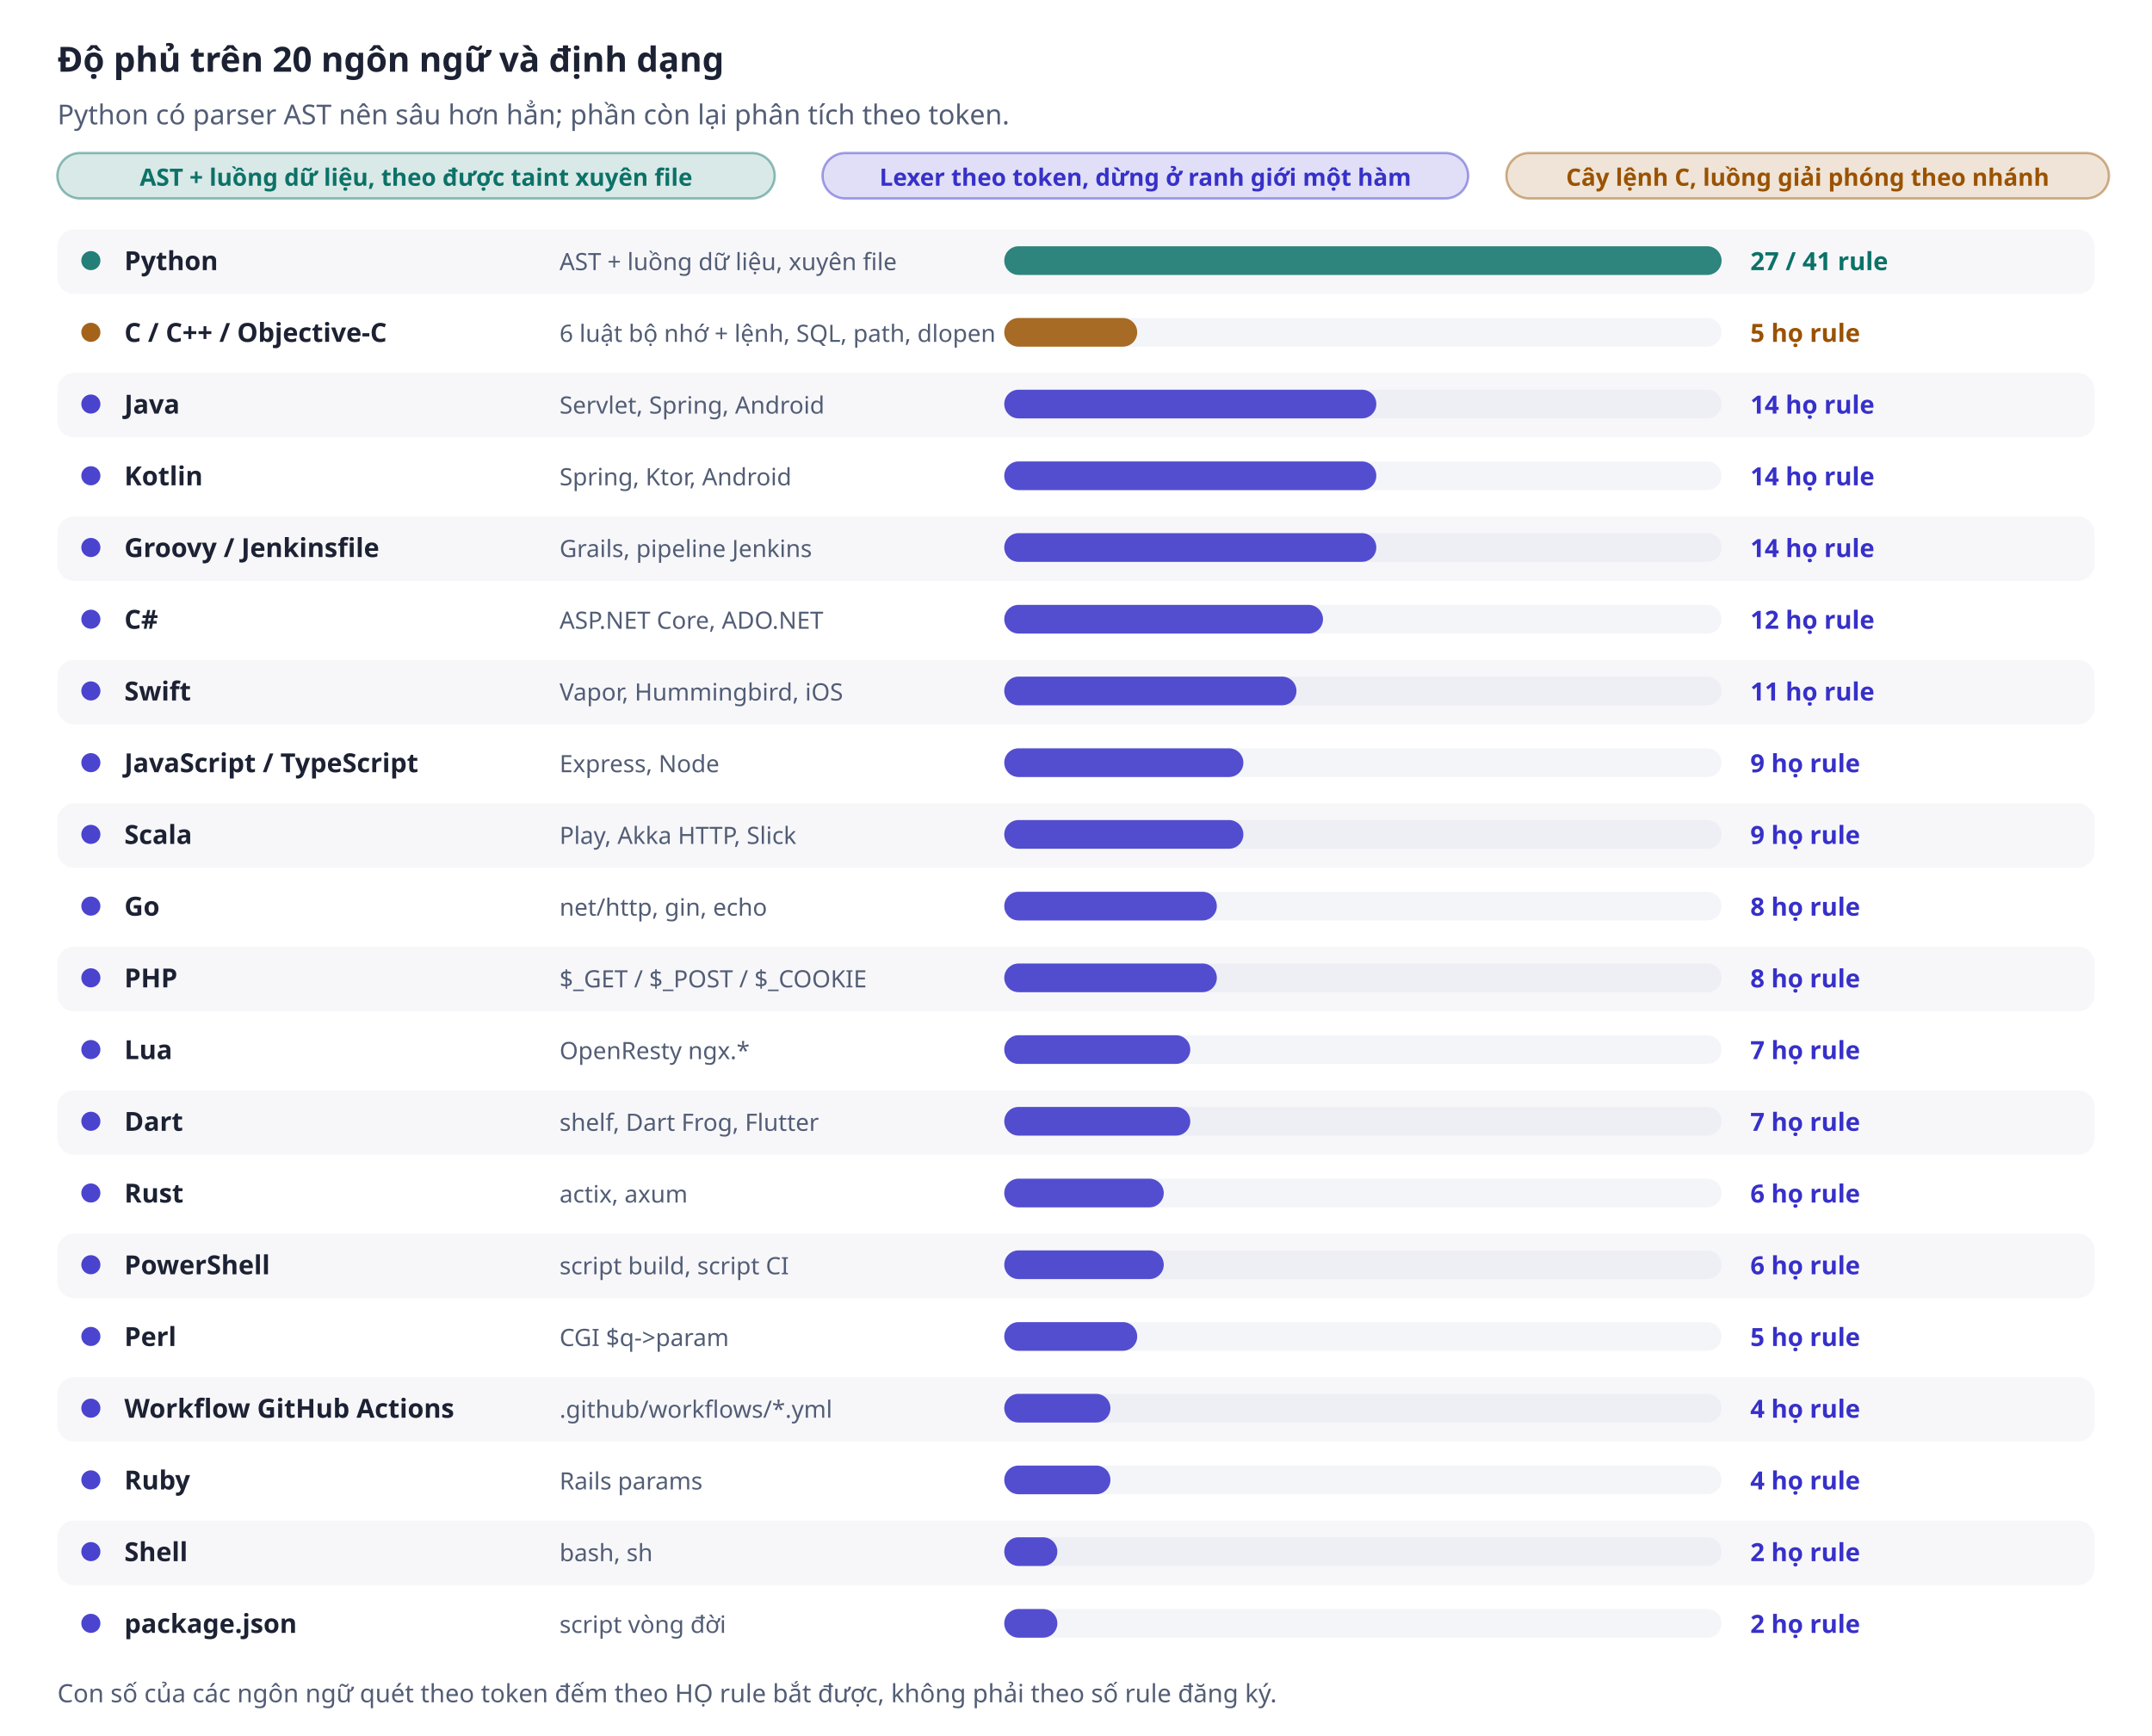
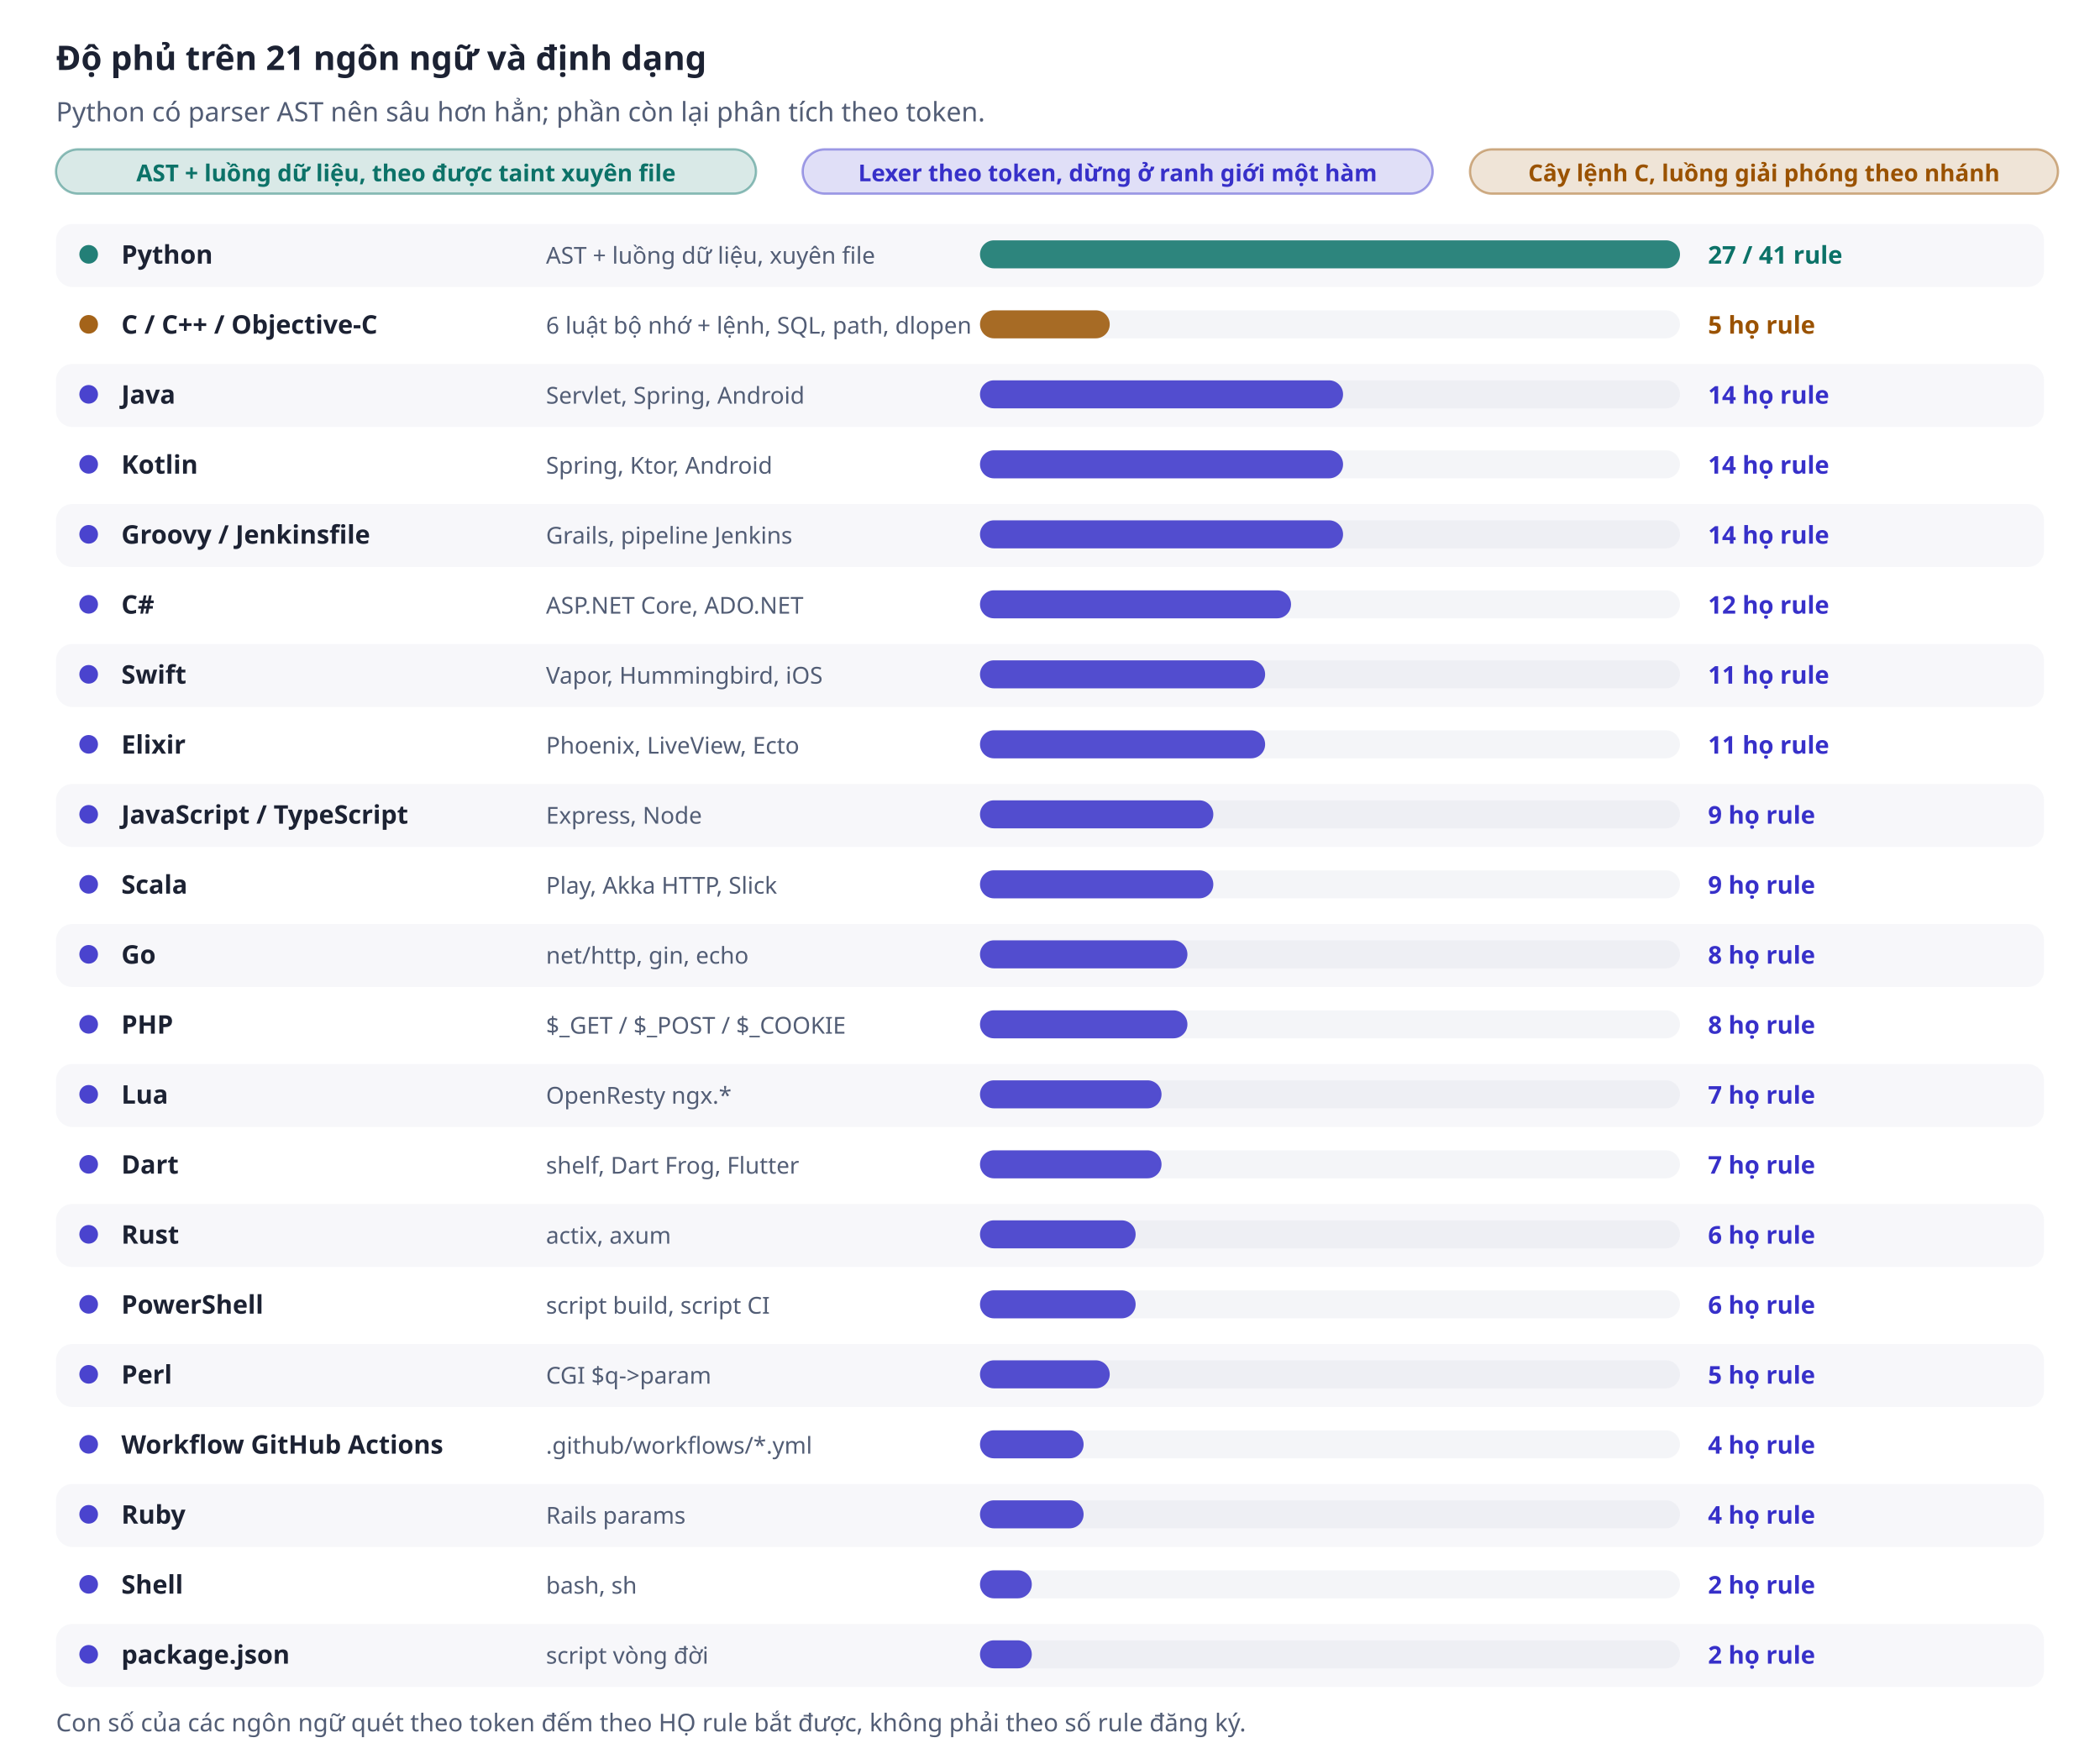
- <svg xmlns="http://www.w3.org/2000/svg" viewBox="0 0 900 726" width="900" height="726" role="img">
+ <svg xmlns="http://www.w3.org/2000/svg" viewBox="0 0 900 756" width="900" height="756" role="img">
  <defs>
    <marker id="alight" viewBox="0 0 10 10" refX="9" refY="5" markerWidth="6" markerHeight="6" orient="auto-start-reverse">
      <path d="M 0 0 L 10 5 L 0 10 z" fill="#525d75" opacity="0.75" />
    </marker>
  </defs>
-   <text x="24" y="30" font-family="Segoe UI, system-ui, -apple-system, sans-serif" font-size="14.5" fill="#1c2233" text-anchor="start" font-weight="700">Độ phủ trên 20 ngôn ngữ và định dạng</text>
+   <text x="24" y="30" font-family="Segoe UI, system-ui, -apple-system, sans-serif" font-size="14.5" fill="#1c2233" text-anchor="start" font-weight="700">Độ phủ trên 21 ngôn ngữ và định dạng</text>
  <text x="24" y="52" font-family="Segoe UI, system-ui, -apple-system, sans-serif" font-size="11.5" fill="#525d75" text-anchor="start" font-weight="400">Python có parser AST nên sâu hơn hẳn; phần còn lại phân tích theo token.</text>
  <rect x="24" y="64" width="300" height="19" rx="9.5" fill="#0c7268" opacity="0.16" />
  <rect x="24" y="64" width="300" height="19" rx="9.5" fill="none" stroke="#0c7268" stroke-width="1" opacity="0.45" />
  <text x="174" y="77.7" font-family="Segoe UI, system-ui, -apple-system, sans-serif" font-size="10" fill="#0c7268" text-anchor="middle" font-weight="700">AST + luồng dữ liệu, theo được taint xuyên file</text>
  <rect x="344" y="64" width="270" height="19" rx="9.5" fill="#3730c9" opacity="0.16" />
  <rect x="344" y="64" width="270" height="19" rx="9.5" fill="none" stroke="#3730c9" stroke-width="1" opacity="0.45" />
  <text x="479" y="77.7" font-family="Segoe UI, system-ui, -apple-system, sans-serif" font-size="10" fill="#3730c9" text-anchor="middle" font-weight="700">Lexer theo token, dừng ở ranh giới một hàm</text>
  <rect x="630" y="64" width="252" height="19" rx="9.5" fill="#9a5200" opacity="0.16" />
  <rect x="630" y="64" width="252" height="19" rx="9.5" fill="none" stroke="#9a5200" stroke-width="1" opacity="0.45" />
  <text x="756" y="77.7" font-family="Segoe UI, system-ui, -apple-system, sans-serif" font-size="10" fill="#9a5200" text-anchor="middle" font-weight="700">Cây lệnh C, luồng giải phóng theo nhánh</text>
  <rect x="24" y="96" width="852" height="27" rx="7" fill="#c9cfdd" opacity="0.16" />
  <circle cx="38" cy="109" r="4" fill="#0c7268" opacity="0.90" />
  <text x="52" y="113" font-family="Segoe UI, system-ui, -apple-system, sans-serif" font-size="11" fill="#1c2233" text-anchor="start" font-weight="700">Python</text>
  <text x="234" y="113" font-family="Segoe UI, system-ui, -apple-system, sans-serif" font-size="10" fill="#525d75" text-anchor="start" font-weight="400">AST + luồng dữ liệu, xuyên file</text>
  <rect x="420" y="103" width="300" height="12" rx="6.0" fill="#c9cfdd" opacity="0.20" />
  <rect x="420" y="103" width="300" height="12" rx="6" fill="#0c7268" opacity="0.85" />
  <text x="732" y="113" font-family="Segoe UI, system-ui, -apple-system, sans-serif" font-size="10.5" fill="#0c7268" text-anchor="start" font-weight="700">27 / 41 rule</text>
  <circle cx="38" cy="139" r="4" fill="#9a5200" opacity="0.90" />
  <text x="52" y="143" font-family="Segoe UI, system-ui, -apple-system, sans-serif" font-size="11" fill="#1c2233" text-anchor="start" font-weight="700">C / C++ / Objective-C</text>
  <text x="234" y="143" font-family="Segoe UI, system-ui, -apple-system, sans-serif" font-size="10" fill="#525d75" text-anchor="start" font-weight="400">6 luật bộ nhớ + lệnh, SQL, path, dlopen</text>
  <rect x="420" y="133" width="300" height="12" rx="6.0" fill="#c9cfdd" opacity="0.20" />
  <rect x="420" y="133" width="55.6" height="12" rx="6" fill="#9a5200" opacity="0.85" />
  <text x="732" y="143" font-family="Segoe UI, system-ui, -apple-system, sans-serif" font-size="10.5" fill="#9a5200" text-anchor="start" font-weight="700">5 họ rule</text>
  <rect x="24" y="156" width="852" height="27" rx="7" fill="#c9cfdd" opacity="0.16" />
  <circle cx="38" cy="169" r="4" fill="#3730c9" opacity="0.90" />
  <text x="52" y="173" font-family="Segoe UI, system-ui, -apple-system, sans-serif" font-size="11" fill="#1c2233" text-anchor="start" font-weight="700">Java</text>
  <text x="234" y="173" font-family="Segoe UI, system-ui, -apple-system, sans-serif" font-size="10" fill="#525d75" text-anchor="start" font-weight="400">Servlet, Spring, Android</text>
  <rect x="420" y="163" width="300" height="12" rx="6.0" fill="#c9cfdd" opacity="0.20" />
  <rect x="420" y="163" width="155.6" height="12" rx="6" fill="#3730c9" opacity="0.85" />
  <text x="732" y="173" font-family="Segoe UI, system-ui, -apple-system, sans-serif" font-size="10.5" fill="#3730c9" text-anchor="start" font-weight="700">14 họ rule</text>
  <circle cx="38" cy="199" r="4" fill="#3730c9" opacity="0.90" />
  <text x="52" y="203" font-family="Segoe UI, system-ui, -apple-system, sans-serif" font-size="11" fill="#1c2233" text-anchor="start" font-weight="700">Kotlin</text>
  <text x="234" y="203" font-family="Segoe UI, system-ui, -apple-system, sans-serif" font-size="10" fill="#525d75" text-anchor="start" font-weight="400">Spring, Ktor, Android</text>
  <rect x="420" y="193" width="300" height="12" rx="6.0" fill="#c9cfdd" opacity="0.20" />
  <rect x="420" y="193" width="155.6" height="12" rx="6" fill="#3730c9" opacity="0.85" />
  <text x="732" y="203" font-family="Segoe UI, system-ui, -apple-system, sans-serif" font-size="10.5" fill="#3730c9" text-anchor="start" font-weight="700">14 họ rule</text>
  <rect x="24" y="216" width="852" height="27" rx="7" fill="#c9cfdd" opacity="0.16" />
  <circle cx="38" cy="229" r="4" fill="#3730c9" opacity="0.90" />
  <text x="52" y="233" font-family="Segoe UI, system-ui, -apple-system, sans-serif" font-size="11" fill="#1c2233" text-anchor="start" font-weight="700">Groovy / Jenkinsfile</text>
  <text x="234" y="233" font-family="Segoe UI, system-ui, -apple-system, sans-serif" font-size="10" fill="#525d75" text-anchor="start" font-weight="400">Grails, pipeline Jenkins</text>
  <rect x="420" y="223" width="300" height="12" rx="6.0" fill="#c9cfdd" opacity="0.20" />
  <rect x="420" y="223" width="155.6" height="12" rx="6" fill="#3730c9" opacity="0.85" />
  <text x="732" y="233" font-family="Segoe UI, system-ui, -apple-system, sans-serif" font-size="10.5" fill="#3730c9" text-anchor="start" font-weight="700">14 họ rule</text>
  <circle cx="38" cy="259" r="4" fill="#3730c9" opacity="0.90" />
  <text x="52" y="263" font-family="Segoe UI, system-ui, -apple-system, sans-serif" font-size="11" fill="#1c2233" text-anchor="start" font-weight="700">C#</text>
  <text x="234" y="263" font-family="Segoe UI, system-ui, -apple-system, sans-serif" font-size="10" fill="#525d75" text-anchor="start" font-weight="400">ASP.NET Core, ADO.NET</text>
  <rect x="420" y="253" width="300" height="12" rx="6.0" fill="#c9cfdd" opacity="0.20" />
  <rect x="420" y="253" width="133.3" height="12" rx="6" fill="#3730c9" opacity="0.85" />
  <text x="732" y="263" font-family="Segoe UI, system-ui, -apple-system, sans-serif" font-size="10.5" fill="#3730c9" text-anchor="start" font-weight="700">12 họ rule</text>
  <rect x="24" y="276" width="852" height="27" rx="7" fill="#c9cfdd" opacity="0.16" />
  <circle cx="38" cy="289" r="4" fill="#3730c9" opacity="0.90" />
  <text x="52" y="293" font-family="Segoe UI, system-ui, -apple-system, sans-serif" font-size="11" fill="#1c2233" text-anchor="start" font-weight="700">Swift</text>
  <text x="234" y="293" font-family="Segoe UI, system-ui, -apple-system, sans-serif" font-size="10" fill="#525d75" text-anchor="start" font-weight="400">Vapor, Hummingbird, iOS</text>
  <rect x="420" y="283" width="300" height="12" rx="6.0" fill="#c9cfdd" opacity="0.20" />
  <rect x="420" y="283" width="122.2" height="12" rx="6" fill="#3730c9" opacity="0.85" />
  <text x="732" y="293" font-family="Segoe UI, system-ui, -apple-system, sans-serif" font-size="10.5" fill="#3730c9" text-anchor="start" font-weight="700">11 họ rule</text>
  <circle cx="38" cy="319" r="4" fill="#3730c9" opacity="0.90" />
-   <text x="52" y="323" font-family="Segoe UI, system-ui, -apple-system, sans-serif" font-size="11" fill="#1c2233" text-anchor="start" font-weight="700">JavaScript / TypeScript</text>
-   <text x="234" y="323" font-family="Segoe UI, system-ui, -apple-system, sans-serif" font-size="10" fill="#525d75" text-anchor="start" font-weight="400">Express, Node</text>
+   <text x="52" y="323" font-family="Segoe UI, system-ui, -apple-system, sans-serif" font-size="11" fill="#1c2233" text-anchor="start" font-weight="700">Elixir</text>
+   <text x="234" y="323" font-family="Segoe UI, system-ui, -apple-system, sans-serif" font-size="10" fill="#525d75" text-anchor="start" font-weight="400">Phoenix, LiveView, Ecto</text>
  <rect x="420" y="313" width="300" height="12" rx="6.0" fill="#c9cfdd" opacity="0.20" />
-   <rect x="420" y="313" width="100" height="12" rx="6" fill="#3730c9" opacity="0.85" />
-   <text x="732" y="323" font-family="Segoe UI, system-ui, -apple-system, sans-serif" font-size="10.5" fill="#3730c9" text-anchor="start" font-weight="700">9 họ rule</text>
+   <rect x="420" y="313" width="122.2" height="12" rx="6" fill="#3730c9" opacity="0.85" />
+   <text x="732" y="323" font-family="Segoe UI, system-ui, -apple-system, sans-serif" font-size="10.5" fill="#3730c9" text-anchor="start" font-weight="700">11 họ rule</text>
  <rect x="24" y="336" width="852" height="27" rx="7" fill="#c9cfdd" opacity="0.16" />
  <circle cx="38" cy="349" r="4" fill="#3730c9" opacity="0.90" />
-   <text x="52" y="353" font-family="Segoe UI, system-ui, -apple-system, sans-serif" font-size="11" fill="#1c2233" text-anchor="start" font-weight="700">Scala</text>
-   <text x="234" y="353" font-family="Segoe UI, system-ui, -apple-system, sans-serif" font-size="10" fill="#525d75" text-anchor="start" font-weight="400">Play, Akka HTTP, Slick</text>
+   <text x="52" y="353" font-family="Segoe UI, system-ui, -apple-system, sans-serif" font-size="11" fill="#1c2233" text-anchor="start" font-weight="700">JavaScript / TypeScript</text>
+   <text x="234" y="353" font-family="Segoe UI, system-ui, -apple-system, sans-serif" font-size="10" fill="#525d75" text-anchor="start" font-weight="400">Express, Node</text>
  <rect x="420" y="343" width="300" height="12" rx="6.0" fill="#c9cfdd" opacity="0.20" />
  <rect x="420" y="343" width="100" height="12" rx="6" fill="#3730c9" opacity="0.85" />
  <text x="732" y="353" font-family="Segoe UI, system-ui, -apple-system, sans-serif" font-size="10.5" fill="#3730c9" text-anchor="start" font-weight="700">9 họ rule</text>
  <circle cx="38" cy="379" r="4" fill="#3730c9" opacity="0.90" />
-   <text x="52" y="383" font-family="Segoe UI, system-ui, -apple-system, sans-serif" font-size="11" fill="#1c2233" text-anchor="start" font-weight="700">Go</text>
-   <text x="234" y="383" font-family="Segoe UI, system-ui, -apple-system, sans-serif" font-size="10" fill="#525d75" text-anchor="start" font-weight="400">net/http, gin, echo</text>
+   <text x="52" y="383" font-family="Segoe UI, system-ui, -apple-system, sans-serif" font-size="11" fill="#1c2233" text-anchor="start" font-weight="700">Scala</text>
+   <text x="234" y="383" font-family="Segoe UI, system-ui, -apple-system, sans-serif" font-size="10" fill="#525d75" text-anchor="start" font-weight="400">Play, Akka HTTP, Slick</text>
  <rect x="420" y="373" width="300" height="12" rx="6.0" fill="#c9cfdd" opacity="0.20" />
-   <rect x="420" y="373" width="88.9" height="12" rx="6" fill="#3730c9" opacity="0.85" />
-   <text x="732" y="383" font-family="Segoe UI, system-ui, -apple-system, sans-serif" font-size="10.5" fill="#3730c9" text-anchor="start" font-weight="700">8 họ rule</text>
+   <rect x="420" y="373" width="100" height="12" rx="6" fill="#3730c9" opacity="0.85" />
+   <text x="732" y="383" font-family="Segoe UI, system-ui, -apple-system, sans-serif" font-size="10.5" fill="#3730c9" text-anchor="start" font-weight="700">9 họ rule</text>
  <rect x="24" y="396" width="852" height="27" rx="7" fill="#c9cfdd" opacity="0.16" />
  <circle cx="38" cy="409" r="4" fill="#3730c9" opacity="0.90" />
-   <text x="52" y="413" font-family="Segoe UI, system-ui, -apple-system, sans-serif" font-size="11" fill="#1c2233" text-anchor="start" font-weight="700">PHP</text>
-   <text x="234" y="413" font-family="Segoe UI, system-ui, -apple-system, sans-serif" font-size="10" fill="#525d75" text-anchor="start" font-weight="400">$_GET / $_POST / $_COOKIE</text>
+   <text x="52" y="413" font-family="Segoe UI, system-ui, -apple-system, sans-serif" font-size="11" fill="#1c2233" text-anchor="start" font-weight="700">Go</text>
+   <text x="234" y="413" font-family="Segoe UI, system-ui, -apple-system, sans-serif" font-size="10" fill="#525d75" text-anchor="start" font-weight="400">net/http, gin, echo</text>
  <rect x="420" y="403" width="300" height="12" rx="6.0" fill="#c9cfdd" opacity="0.20" />
  <rect x="420" y="403" width="88.9" height="12" rx="6" fill="#3730c9" opacity="0.85" />
  <text x="732" y="413" font-family="Segoe UI, system-ui, -apple-system, sans-serif" font-size="10.5" fill="#3730c9" text-anchor="start" font-weight="700">8 họ rule</text>
  <circle cx="38" cy="439" r="4" fill="#3730c9" opacity="0.90" />
-   <text x="52" y="443" font-family="Segoe UI, system-ui, -apple-system, sans-serif" font-size="11" fill="#1c2233" text-anchor="start" font-weight="700">Lua</text>
-   <text x="234" y="443" font-family="Segoe UI, system-ui, -apple-system, sans-serif" font-size="10" fill="#525d75" text-anchor="start" font-weight="400">OpenResty ngx.*</text>
+   <text x="52" y="443" font-family="Segoe UI, system-ui, -apple-system, sans-serif" font-size="11" fill="#1c2233" text-anchor="start" font-weight="700">PHP</text>
+   <text x="234" y="443" font-family="Segoe UI, system-ui, -apple-system, sans-serif" font-size="10" fill="#525d75" text-anchor="start" font-weight="400">$_GET / $_POST / $_COOKIE</text>
  <rect x="420" y="433" width="300" height="12" rx="6.0" fill="#c9cfdd" opacity="0.20" />
-   <rect x="420" y="433" width="77.8" height="12" rx="6" fill="#3730c9" opacity="0.85" />
-   <text x="732" y="443" font-family="Segoe UI, system-ui, -apple-system, sans-serif" font-size="10.5" fill="#3730c9" text-anchor="start" font-weight="700">7 họ rule</text>
+   <rect x="420" y="433" width="88.9" height="12" rx="6" fill="#3730c9" opacity="0.85" />
+   <text x="732" y="443" font-family="Segoe UI, system-ui, -apple-system, sans-serif" font-size="10.5" fill="#3730c9" text-anchor="start" font-weight="700">8 họ rule</text>
  <rect x="24" y="456" width="852" height="27" rx="7" fill="#c9cfdd" opacity="0.16" />
  <circle cx="38" cy="469" r="4" fill="#3730c9" opacity="0.90" />
-   <text x="52" y="473" font-family="Segoe UI, system-ui, -apple-system, sans-serif" font-size="11" fill="#1c2233" text-anchor="start" font-weight="700">Dart</text>
-   <text x="234" y="473" font-family="Segoe UI, system-ui, -apple-system, sans-serif" font-size="10" fill="#525d75" text-anchor="start" font-weight="400">shelf, Dart Frog, Flutter</text>
+   <text x="52" y="473" font-family="Segoe UI, system-ui, -apple-system, sans-serif" font-size="11" fill="#1c2233" text-anchor="start" font-weight="700">Lua</text>
+   <text x="234" y="473" font-family="Segoe UI, system-ui, -apple-system, sans-serif" font-size="10" fill="#525d75" text-anchor="start" font-weight="400">OpenResty ngx.*</text>
  <rect x="420" y="463" width="300" height="12" rx="6.0" fill="#c9cfdd" opacity="0.20" />
  <rect x="420" y="463" width="77.8" height="12" rx="6" fill="#3730c9" opacity="0.85" />
  <text x="732" y="473" font-family="Segoe UI, system-ui, -apple-system, sans-serif" font-size="10.5" fill="#3730c9" text-anchor="start" font-weight="700">7 họ rule</text>
  <circle cx="38" cy="499" r="4" fill="#3730c9" opacity="0.90" />
-   <text x="52" y="503" font-family="Segoe UI, system-ui, -apple-system, sans-serif" font-size="11" fill="#1c2233" text-anchor="start" font-weight="700">Rust</text>
-   <text x="234" y="503" font-family="Segoe UI, system-ui, -apple-system, sans-serif" font-size="10" fill="#525d75" text-anchor="start" font-weight="400">actix, axum</text>
+   <text x="52" y="503" font-family="Segoe UI, system-ui, -apple-system, sans-serif" font-size="11" fill="#1c2233" text-anchor="start" font-weight="700">Dart</text>
+   <text x="234" y="503" font-family="Segoe UI, system-ui, -apple-system, sans-serif" font-size="10" fill="#525d75" text-anchor="start" font-weight="400">shelf, Dart Frog, Flutter</text>
  <rect x="420" y="493" width="300" height="12" rx="6.0" fill="#c9cfdd" opacity="0.20" />
-   <rect x="420" y="493" width="66.7" height="12" rx="6" fill="#3730c9" opacity="0.85" />
-   <text x="732" y="503" font-family="Segoe UI, system-ui, -apple-system, sans-serif" font-size="10.5" fill="#3730c9" text-anchor="start" font-weight="700">6 họ rule</text>
+   <rect x="420" y="493" width="77.8" height="12" rx="6" fill="#3730c9" opacity="0.85" />
+   <text x="732" y="503" font-family="Segoe UI, system-ui, -apple-system, sans-serif" font-size="10.5" fill="#3730c9" text-anchor="start" font-weight="700">7 họ rule</text>
  <rect x="24" y="516" width="852" height="27" rx="7" fill="#c9cfdd" opacity="0.16" />
  <circle cx="38" cy="529" r="4" fill="#3730c9" opacity="0.90" />
-   <text x="52" y="533" font-family="Segoe UI, system-ui, -apple-system, sans-serif" font-size="11" fill="#1c2233" text-anchor="start" font-weight="700">PowerShell</text>
-   <text x="234" y="533" font-family="Segoe UI, system-ui, -apple-system, sans-serif" font-size="10" fill="#525d75" text-anchor="start" font-weight="400">script build, script CI</text>
+   <text x="52" y="533" font-family="Segoe UI, system-ui, -apple-system, sans-serif" font-size="11" fill="#1c2233" text-anchor="start" font-weight="700">Rust</text>
+   <text x="234" y="533" font-family="Segoe UI, system-ui, -apple-system, sans-serif" font-size="10" fill="#525d75" text-anchor="start" font-weight="400">actix, axum</text>
  <rect x="420" y="523" width="300" height="12" rx="6.0" fill="#c9cfdd" opacity="0.20" />
  <rect x="420" y="523" width="66.7" height="12" rx="6" fill="#3730c9" opacity="0.85" />
  <text x="732" y="533" font-family="Segoe UI, system-ui, -apple-system, sans-serif" font-size="10.5" fill="#3730c9" text-anchor="start" font-weight="700">6 họ rule</text>
  <circle cx="38" cy="559" r="4" fill="#3730c9" opacity="0.90" />
-   <text x="52" y="563" font-family="Segoe UI, system-ui, -apple-system, sans-serif" font-size="11" fill="#1c2233" text-anchor="start" font-weight="700">Perl</text>
-   <text x="234" y="563" font-family="Segoe UI, system-ui, -apple-system, sans-serif" font-size="10" fill="#525d75" text-anchor="start" font-weight="400">CGI $q-&gt;param</text>
+   <text x="52" y="563" font-family="Segoe UI, system-ui, -apple-system, sans-serif" font-size="11" fill="#1c2233" text-anchor="start" font-weight="700">PowerShell</text>
+   <text x="234" y="563" font-family="Segoe UI, system-ui, -apple-system, sans-serif" font-size="10" fill="#525d75" text-anchor="start" font-weight="400">script build, script CI</text>
  <rect x="420" y="553" width="300" height="12" rx="6.0" fill="#c9cfdd" opacity="0.20" />
-   <rect x="420" y="553" width="55.6" height="12" rx="6" fill="#3730c9" opacity="0.85" />
-   <text x="732" y="563" font-family="Segoe UI, system-ui, -apple-system, sans-serif" font-size="10.5" fill="#3730c9" text-anchor="start" font-weight="700">5 họ rule</text>
+   <rect x="420" y="553" width="66.7" height="12" rx="6" fill="#3730c9" opacity="0.85" />
+   <text x="732" y="563" font-family="Segoe UI, system-ui, -apple-system, sans-serif" font-size="10.5" fill="#3730c9" text-anchor="start" font-weight="700">6 họ rule</text>
  <rect x="24" y="576" width="852" height="27" rx="7" fill="#c9cfdd" opacity="0.16" />
  <circle cx="38" cy="589" r="4" fill="#3730c9" opacity="0.90" />
-   <text x="52" y="593" font-family="Segoe UI, system-ui, -apple-system, sans-serif" font-size="11" fill="#1c2233" text-anchor="start" font-weight="700">Workflow GitHub Actions</text>
-   <text x="234" y="593" font-family="Segoe UI, system-ui, -apple-system, sans-serif" font-size="10" fill="#525d75" text-anchor="start" font-weight="400">.github/workflows/*.yml</text>
+   <text x="52" y="593" font-family="Segoe UI, system-ui, -apple-system, sans-serif" font-size="11" fill="#1c2233" text-anchor="start" font-weight="700">Perl</text>
+   <text x="234" y="593" font-family="Segoe UI, system-ui, -apple-system, sans-serif" font-size="10" fill="#525d75" text-anchor="start" font-weight="400">CGI $q-&gt;param</text>
  <rect x="420" y="583" width="300" height="12" rx="6.0" fill="#c9cfdd" opacity="0.20" />
-   <rect x="420" y="583" width="44.4" height="12" rx="6" fill="#3730c9" opacity="0.85" />
-   <text x="732" y="593" font-family="Segoe UI, system-ui, -apple-system, sans-serif" font-size="10.5" fill="#3730c9" text-anchor="start" font-weight="700">4 họ rule</text>
+   <rect x="420" y="583" width="55.6" height="12" rx="6" fill="#3730c9" opacity="0.85" />
+   <text x="732" y="593" font-family="Segoe UI, system-ui, -apple-system, sans-serif" font-size="10.5" fill="#3730c9" text-anchor="start" font-weight="700">5 họ rule</text>
  <circle cx="38" cy="619" r="4" fill="#3730c9" opacity="0.90" />
-   <text x="52" y="623" font-family="Segoe UI, system-ui, -apple-system, sans-serif" font-size="11" fill="#1c2233" text-anchor="start" font-weight="700">Ruby</text>
-   <text x="234" y="623" font-family="Segoe UI, system-ui, -apple-system, sans-serif" font-size="10" fill="#525d75" text-anchor="start" font-weight="400">Rails params</text>
+   <text x="52" y="623" font-family="Segoe UI, system-ui, -apple-system, sans-serif" font-size="11" fill="#1c2233" text-anchor="start" font-weight="700">Workflow GitHub Actions</text>
+   <text x="234" y="623" font-family="Segoe UI, system-ui, -apple-system, sans-serif" font-size="10" fill="#525d75" text-anchor="start" font-weight="400">.github/workflows/*.yml</text>
  <rect x="420" y="613" width="300" height="12" rx="6.0" fill="#c9cfdd" opacity="0.20" />
  <rect x="420" y="613" width="44.4" height="12" rx="6" fill="#3730c9" opacity="0.85" />
  <text x="732" y="623" font-family="Segoe UI, system-ui, -apple-system, sans-serif" font-size="10.5" fill="#3730c9" text-anchor="start" font-weight="700">4 họ rule</text>
  <rect x="24" y="636" width="852" height="27" rx="7" fill="#c9cfdd" opacity="0.16" />
  <circle cx="38" cy="649" r="4" fill="#3730c9" opacity="0.90" />
-   <text x="52" y="653" font-family="Segoe UI, system-ui, -apple-system, sans-serif" font-size="11" fill="#1c2233" text-anchor="start" font-weight="700">Shell</text>
-   <text x="234" y="653" font-family="Segoe UI, system-ui, -apple-system, sans-serif" font-size="10" fill="#525d75" text-anchor="start" font-weight="400">bash, sh</text>
+   <text x="52" y="653" font-family="Segoe UI, system-ui, -apple-system, sans-serif" font-size="11" fill="#1c2233" text-anchor="start" font-weight="700">Ruby</text>
+   <text x="234" y="653" font-family="Segoe UI, system-ui, -apple-system, sans-serif" font-size="10" fill="#525d75" text-anchor="start" font-weight="400">Rails params</text>
  <rect x="420" y="643" width="300" height="12" rx="6.0" fill="#c9cfdd" opacity="0.20" />
-   <rect x="420" y="643" width="22.2" height="12" rx="6" fill="#3730c9" opacity="0.85" />
-   <text x="732" y="653" font-family="Segoe UI, system-ui, -apple-system, sans-serif" font-size="10.5" fill="#3730c9" text-anchor="start" font-weight="700">2 họ rule</text>
+   <rect x="420" y="643" width="44.4" height="12" rx="6" fill="#3730c9" opacity="0.85" />
+   <text x="732" y="653" font-family="Segoe UI, system-ui, -apple-system, sans-serif" font-size="10.5" fill="#3730c9" text-anchor="start" font-weight="700">4 họ rule</text>
  <circle cx="38" cy="679" r="4" fill="#3730c9" opacity="0.90" />
-   <text x="52" y="683" font-family="Segoe UI, system-ui, -apple-system, sans-serif" font-size="11" fill="#1c2233" text-anchor="start" font-weight="700">package.json</text>
-   <text x="234" y="683" font-family="Segoe UI, system-ui, -apple-system, sans-serif" font-size="10" fill="#525d75" text-anchor="start" font-weight="400">script vòng đời</text>
+   <text x="52" y="683" font-family="Segoe UI, system-ui, -apple-system, sans-serif" font-size="11" fill="#1c2233" text-anchor="start" font-weight="700">Shell</text>
+   <text x="234" y="683" font-family="Segoe UI, system-ui, -apple-system, sans-serif" font-size="10" fill="#525d75" text-anchor="start" font-weight="400">bash, sh</text>
  <rect x="420" y="673" width="300" height="12" rx="6.0" fill="#c9cfdd" opacity="0.20" />
  <rect x="420" y="673" width="22.2" height="12" rx="6" fill="#3730c9" opacity="0.85" />
  <text x="732" y="683" font-family="Segoe UI, system-ui, -apple-system, sans-serif" font-size="10.5" fill="#3730c9" text-anchor="start" font-weight="700">2 họ rule</text>
-   <text x="24" y="712" font-family="Segoe UI, system-ui, -apple-system, sans-serif" font-size="10.5" fill="#525d75" text-anchor="start" font-weight="400">Con số của các ngôn ngữ quét theo token đếm theo HỌ rule bắt được, không phải theo số rule đăng ký.</text>
+   <rect x="24" y="696" width="852" height="27" rx="7" fill="#c9cfdd" opacity="0.16" />
+   <circle cx="38" cy="709" r="4" fill="#3730c9" opacity="0.90" />
+   <text x="52" y="713" font-family="Segoe UI, system-ui, -apple-system, sans-serif" font-size="11" fill="#1c2233" text-anchor="start" font-weight="700">package.json</text>
+   <text x="234" y="713" font-family="Segoe UI, system-ui, -apple-system, sans-serif" font-size="10" fill="#525d75" text-anchor="start" font-weight="400">script vòng đời</text>
+   <rect x="420" y="703" width="300" height="12" rx="6.0" fill="#c9cfdd" opacity="0.20" />
+   <rect x="420" y="703" width="22.2" height="12" rx="6" fill="#3730c9" opacity="0.85" />
+   <text x="732" y="713" font-family="Segoe UI, system-ui, -apple-system, sans-serif" font-size="10.5" fill="#3730c9" text-anchor="start" font-weight="700">2 họ rule</text>
+   <text x="24" y="742" font-family="Segoe UI, system-ui, -apple-system, sans-serif" font-size="10.5" fill="#525d75" text-anchor="start" font-weight="400">Con số của các ngôn ngữ quét theo token đếm theo HỌ rule bắt được, không phải theo số rule đăng ký.</text>
</svg>
